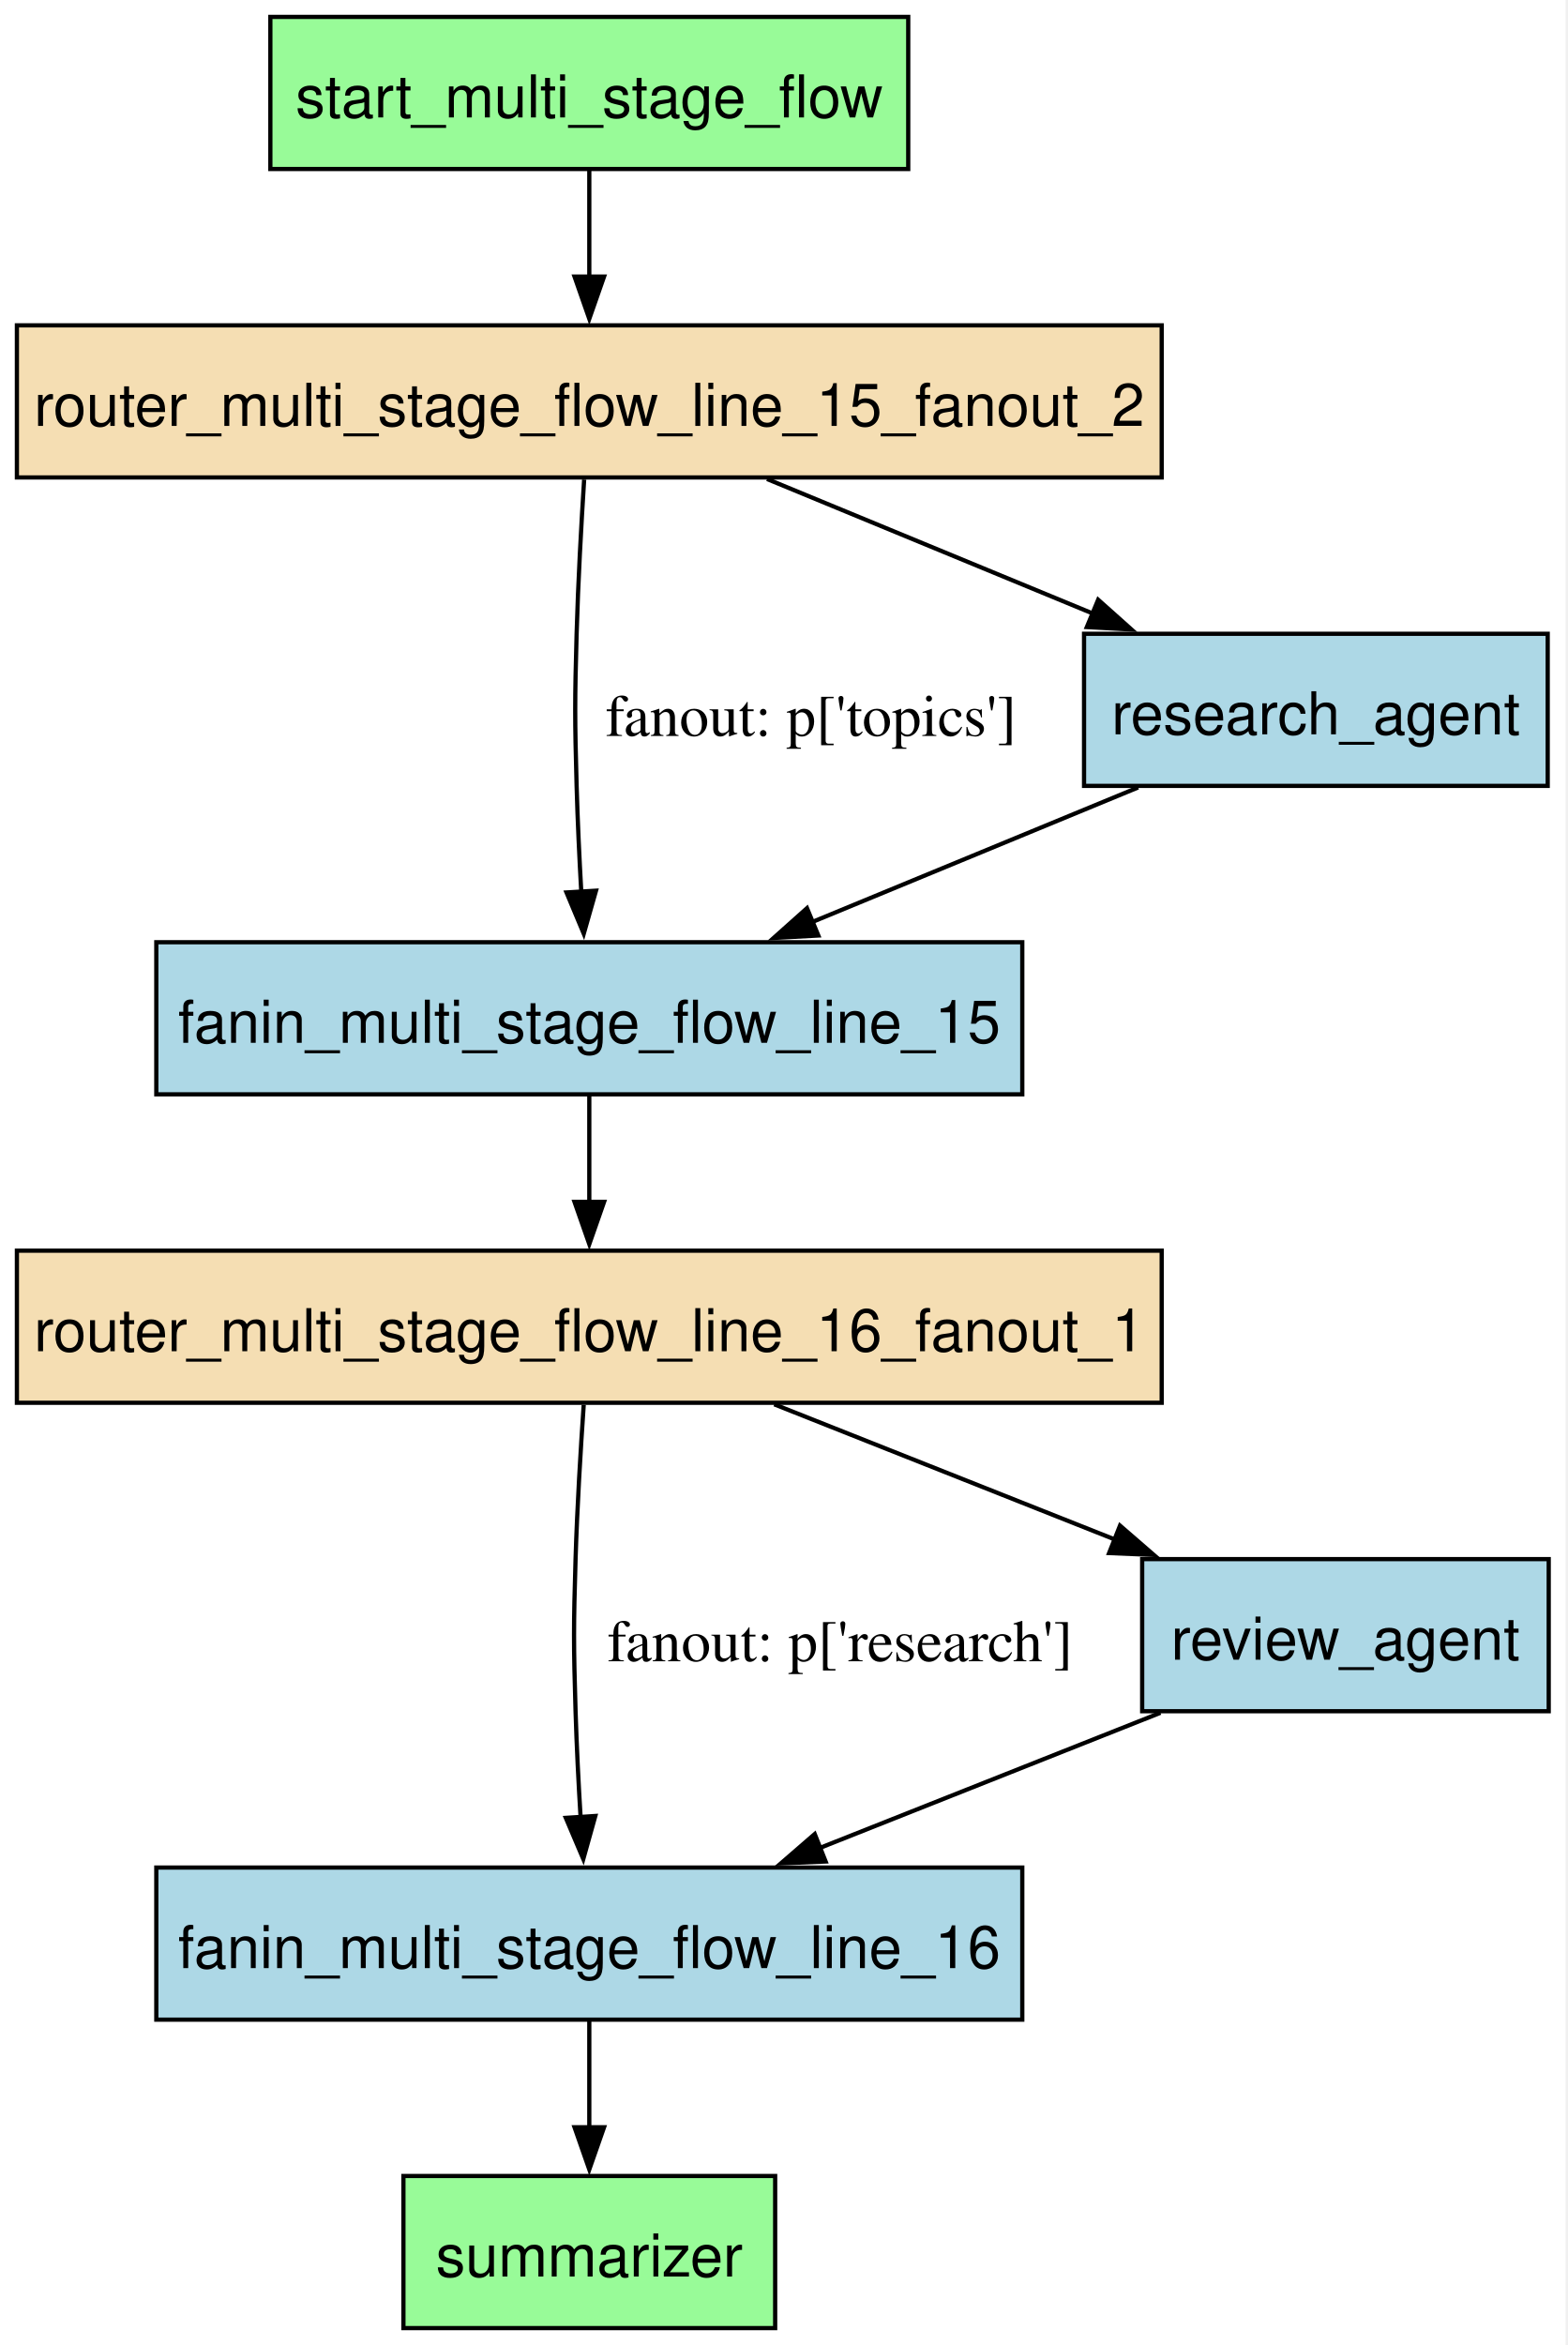
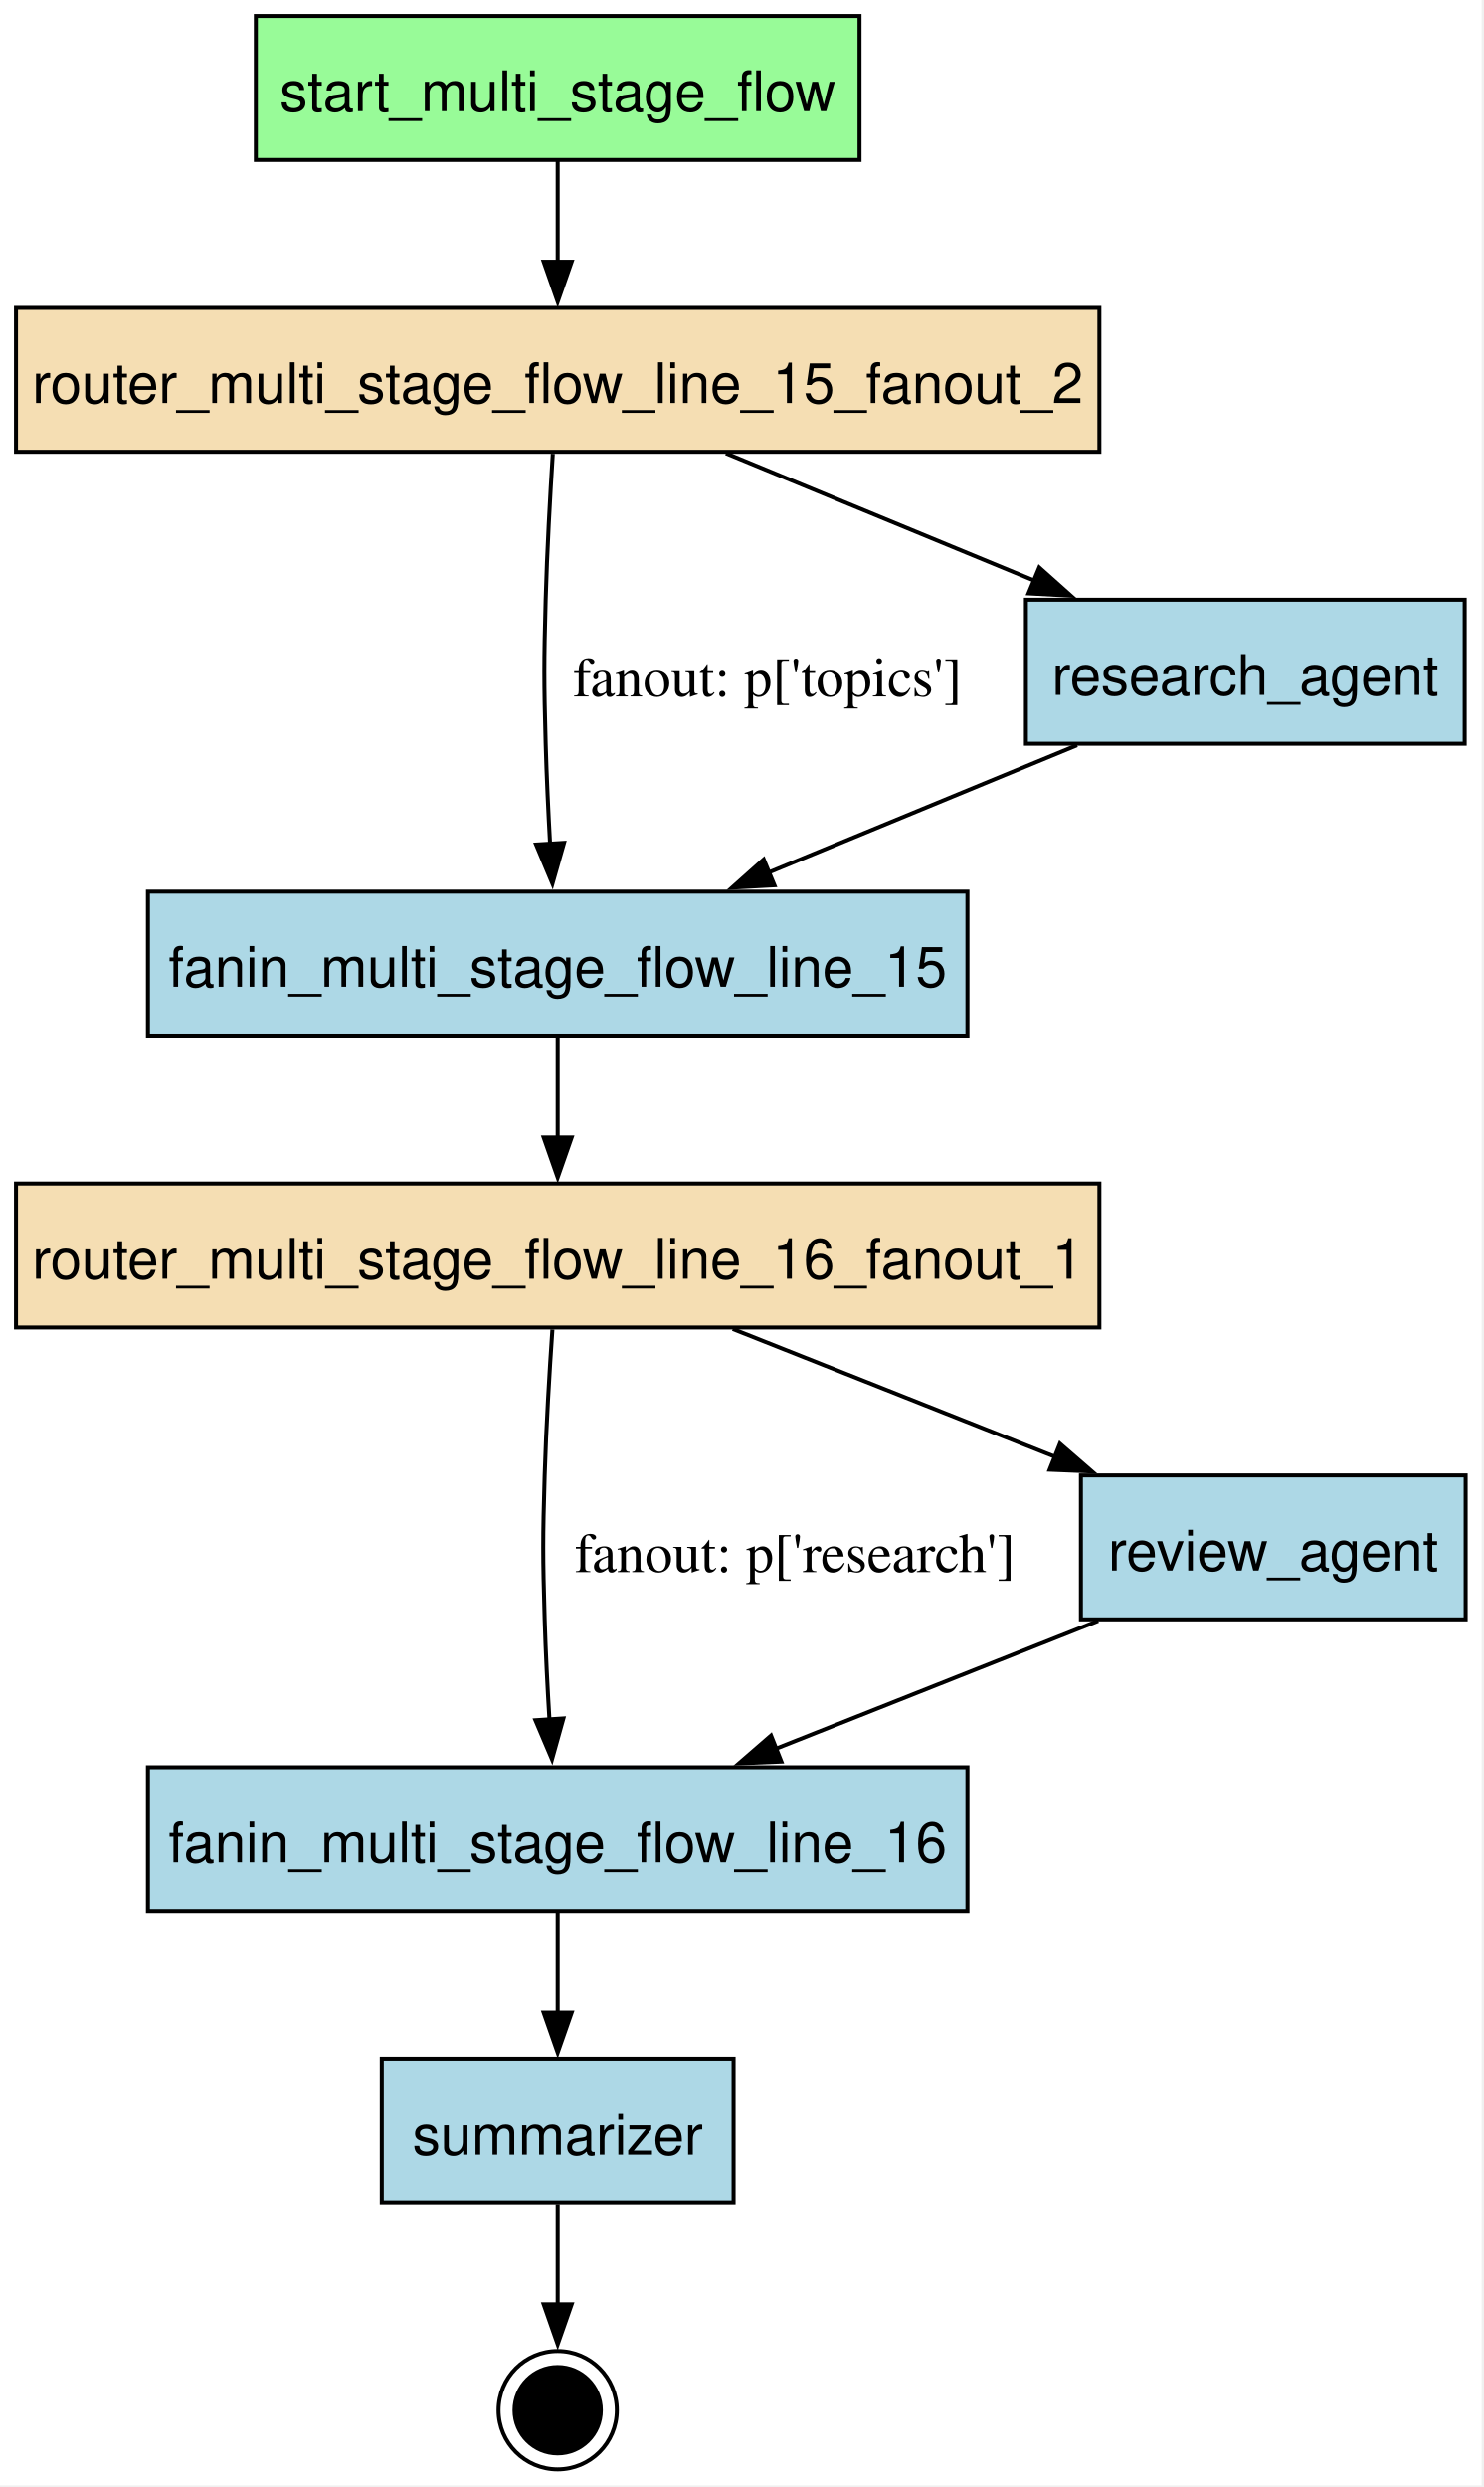
- <svg xmlns="http://www.w3.org/2000/svg" width="371pt" height="555pt" viewBox="0.00 0.00 371.00 555.00">
-   <g id="graph0" class="graph" transform="scale(1 1) rotate(0) translate(4 551)">
-     <polygon fill="white" stroke="none" points="-4,4 -4,-551 366.62,-551 366.62,4 -4,4" />
+ <svg xmlns="http://www.w3.org/2000/svg" width="371pt" height="622pt" viewBox="0.00 0.00 371.00 622.00">
+   <g id="graph0" class="graph" transform="scale(1 1) rotate(0) translate(4 617.6)">
+     <polygon fill="white" stroke="none" points="-4,4 -4,-617.6 366.62,-617.6 366.62,4 -4,4" />
    <g id="node1" class="node">
-       <polygon fill="lightblue" stroke="black" points="238,-328 33,-328 33,-292 238,-292 238,-328" />
-       <text xml:space="preserve" text-anchor="middle" x="135.5" y="-304.2" font-family="Helvetica,sans-Serif" font-size="14.00">fanin_multi_stage_flow_line_15</text>
+       <polygon fill="palegreen" stroke="black" points="211,-613.6 60,-613.6 60,-577.6 211,-577.6 211,-613.6" />
+       <text xml:space="preserve" text-anchor="middle" x="135.5" y="-589.8" font-family="Helvetica,sans-Serif" font-size="14.00">start_multi_stage_flow</text>
    </g>
    <g id="node6" class="node">
-       <polygon fill="wheat" stroke="black" points="271,-255 0,-255 0,-219 271,-219 271,-255" />
-       <text xml:space="preserve" text-anchor="middle" x="135.5" y="-231.2" font-family="Helvetica,sans-Serif" font-size="14.00">router_multi_stage_flow_line_16_fanout_1</text>
+       <polygon fill="wheat" stroke="black" points="271,-540.6 0,-540.6 0,-504.6 271,-504.6 271,-540.6" />
+       <text xml:space="preserve" text-anchor="middle" x="135.5" y="-516.8" font-family="Helvetica,sans-Serif" font-size="14.00">router_multi_stage_flow_line_15_fanout_2</text>
+     </g>
+     <g id="edge1" class="edge">
+       <path fill="none" stroke="black" d="M135.5,-577.41C135.5,-569.83 135.5,-560.7 135.5,-552.14" />
+       <polygon fill="black" stroke="black" points="139,-552.14 135.5,-542.14 132,-552.14 139,-552.14" />
+     </g>
+     <g id="node2" class="node">
+       <polygon fill="lightblue" stroke="black" points="238,-394.6 33,-394.6 33,-358.6 238,-358.6 238,-394.6" />
+       <text xml:space="preserve" text-anchor="middle" x="135.5" y="-370.8" font-family="Helvetica,sans-Serif" font-size="14.00">fanin_multi_stage_flow_line_15</text>
+     </g>
+     <g id="node7" class="node">
+       <polygon fill="wheat" stroke="black" points="271,-321.6 0,-321.6 0,-285.6 271,-285.6 271,-321.6" />
+       <text xml:space="preserve" text-anchor="middle" x="135.5" y="-297.8" font-family="Helvetica,sans-Serif" font-size="14.00">router_multi_stage_flow_line_16_fanout_1</text>
    </g>
    <g id="edge7" class="edge">
-       <path fill="none" stroke="black" d="M135.5,-291.81C135.5,-284.23 135.5,-275.1 135.5,-266.54" />
-       <polygon fill="black" stroke="black" points="139,-266.54 135.5,-256.54 132,-266.54 139,-266.54" />
+       <path fill="none" stroke="black" d="M135.5,-358.41C135.5,-350.83 135.5,-341.7 135.5,-333.14" />
+       <polygon fill="black" stroke="black" points="139,-333.14 135.5,-323.14 132,-333.14 139,-333.14" />
    </g>
-     <g id="node2" class="node">
-       <polygon fill="lightblue" stroke="black" points="238,-109 33,-109 33,-73 238,-73 238,-109" />
-       <text xml:space="preserve" text-anchor="middle" x="135.5" y="-85.2" font-family="Helvetica,sans-Serif" font-size="14.00">fanin_multi_stage_flow_line_16</text>
+     <g id="node3" class="node">
+       <polygon fill="lightblue" stroke="black" points="238,-175.6 33,-175.6 33,-139.6 238,-139.6 238,-175.6" />
+       <text xml:space="preserve" text-anchor="middle" x="135.5" y="-151.8" font-family="Helvetica,sans-Serif" font-size="14.00">fanin_multi_stage_flow_line_16</text>
    </g>
    <g id="node8" class="node">
-       <polygon fill="palegreen" stroke="black" points="179.5,-36 91.5,-36 91.5,0 179.5,0 179.5,-36" />
-       <text xml:space="preserve" text-anchor="middle" x="135.5" y="-12.2" font-family="Helvetica,sans-Serif" font-size="14.00">summarizer</text>
+       <polygon fill="lightblue" stroke="black" points="179.5,-102.6 91.5,-102.6 91.5,-66.6 179.5,-66.6 179.5,-102.6" />
+       <text xml:space="preserve" text-anchor="middle" x="135.5" y="-78.8" font-family="Helvetica,sans-Serif" font-size="14.00">summarizer</text>
    </g>
    <g id="edge3" class="edge">
-       <path fill="none" stroke="black" d="M135.5,-72.81C135.5,-65.23 135.5,-56.1 135.5,-47.54" />
-       <polygon fill="black" stroke="black" points="139,-47.54 135.5,-37.54 132,-47.54 139,-47.54" />
+       <path fill="none" stroke="black" d="M135.5,-139.41C135.5,-131.83 135.5,-122.7 135.5,-114.14" />
+       <polygon fill="black" stroke="black" points="139,-114.14 135.5,-104.14 132,-114.14 139,-114.14" />
    </g>
-     <g id="node3" class="node">
-       <polygon fill="lightblue" stroke="black" points="362.38,-401 252.62,-401 252.62,-365 362.38,-365 362.38,-401" />
-       <text xml:space="preserve" text-anchor="middle" x="307.5" y="-377.2" font-family="Helvetica,sans-Serif" font-size="14.00">research_agent</text>
+     <g id="node4" class="node">
+       <polygon fill="lightblue" stroke="black" points="362.38,-467.6 252.62,-467.6 252.62,-431.6 362.38,-431.6 362.38,-467.6" />
+       <text xml:space="preserve" text-anchor="middle" x="307.5" y="-443.8" font-family="Helvetica,sans-Serif" font-size="14.00">research_agent</text>
    </g>
    <g id="edge9" class="edge">
-       <path fill="none" stroke="black" d="M265.42,-364.63C242.1,-355 212.89,-342.95 188.07,-332.7" />
-       <polygon fill="black" stroke="black" points="189.72,-329.59 179.14,-329.01 187.04,-336.06 189.72,-329.59" />
+       <path fill="none" stroke="black" d="M265.42,-431.23C242.1,-421.6 212.89,-409.55 188.07,-399.3" />
+       <polygon fill="black" stroke="black" points="189.72,-396.19 179.14,-395.61 187.04,-402.66 189.72,-396.19" />
    </g>
-     <g id="node4" class="node">
-       <polygon fill="lightblue" stroke="black" points="362.62,-182 266.38,-182 266.38,-146 362.62,-146 362.62,-182" />
-       <text xml:space="preserve" text-anchor="middle" x="314.5" y="-158.2" font-family="Helvetica,sans-Serif" font-size="14.00">review_agent</text>
+     <g id="node5" class="node">
+       <polygon fill="lightblue" stroke="black" points="362.62,-248.6 266.38,-248.6 266.38,-212.6 362.62,-212.6 362.62,-248.6" />
+       <text xml:space="preserve" text-anchor="middle" x="314.5" y="-224.8" font-family="Helvetica,sans-Serif" font-size="14.00">review_agent</text>
    </g>
    <g id="edge5" class="edge">
-       <path fill="none" stroke="black" d="M270.71,-145.63C246.33,-135.96 215.77,-123.84 189.87,-113.56" />
-       <polygon fill="black" stroke="black" points="191.45,-110.43 180.86,-109.99 188.87,-116.93 191.45,-110.43" />
-     </g>
-     <g id="node5" class="node">
-       <polygon fill="wheat" stroke="black" points="271,-474 0,-474 0,-438 271,-438 271,-474" />
-       <text xml:space="preserve" text-anchor="middle" x="135.5" y="-450.2" font-family="Helvetica,sans-Serif" font-size="14.00">router_multi_stage_flow_line_15_fanout_2</text>
+       <path fill="none" stroke="black" d="M270.71,-212.23C246.33,-202.56 215.77,-190.44 189.87,-180.16" />
+       <polygon fill="black" stroke="black" points="191.45,-177.03 180.86,-176.59 188.87,-183.53 191.45,-177.03" />
    </g>
    <g id="edge6" class="edge">
-       <path fill="none" stroke="black" d="M134.28,-437.5C133.61,-426.94 132.84,-413.2 132.5,-401 132.06,-385.01 132.06,-380.99 132.5,-365 132.73,-356.8 133.15,-347.91 133.61,-339.76" />
-       <polygon fill="black" stroke="black" points="137.09,-340.2 134.19,-330.01 130.1,-339.78 137.09,-340.2" />
-       <text xml:space="preserve" text-anchor="middle" x="188" y="-376.82" font-family="Times,serif" font-size="14.00">fanout: p['topics']</text>
+       <path fill="none" stroke="black" d="M134.28,-504.1C133.61,-493.54 132.84,-479.8 132.5,-467.6 132.06,-451.61 132.06,-447.59 132.5,-431.6 132.73,-423.4 133.15,-414.51 133.61,-406.36" />
+       <polygon fill="black" stroke="black" points="137.09,-406.8 134.19,-396.61 130.1,-406.38 137.09,-406.8" />
+       <text xml:space="preserve" text-anchor="middle" x="188" y="-443.43" font-family="Times,serif" font-size="14.00">fanout: p['topics']</text>
    </g>
    <g id="edge8" class="edge">
-       <path fill="none" stroke="black" d="M177.58,-437.63C200.9,-428 230.11,-415.95 254.93,-405.7" />
-       <polygon fill="black" stroke="black" points="255.96,-409.06 263.86,-402.01 253.28,-402.59 255.96,-409.06" />
+       <path fill="none" stroke="black" d="M177.58,-504.23C200.9,-494.6 230.11,-482.55 254.93,-472.3" />
+       <polygon fill="black" stroke="black" points="255.96,-475.66 263.86,-468.61 253.28,-469.19 255.96,-475.66" />
    </g>
    <g id="edge2" class="edge">
-       <path fill="none" stroke="black" d="M134.18,-218.5C133.45,-207.94 132.62,-194.2 132.25,-182 131.77,-166.01 131.77,-161.99 132.25,-146 132.5,-137.8 132.95,-128.91 133.45,-120.75" />
-       <polygon fill="black" stroke="black" points="136.93,-121.21 134.08,-111.01 129.94,-120.76 136.93,-121.21" />
-       <text xml:space="preserve" text-anchor="middle" x="194.88" y="-157.82" font-family="Times,serif" font-size="14.00">fanout: p['research']</text>
+       <path fill="none" stroke="black" d="M134.18,-285.1C133.45,-274.54 132.62,-260.8 132.25,-248.6 131.77,-232.61 131.77,-228.59 132.25,-212.6 132.5,-204.4 132.95,-195.51 133.45,-187.35" />
+       <polygon fill="black" stroke="black" points="136.93,-187.81 134.08,-177.61 129.94,-187.36 136.93,-187.81" />
+       <text xml:space="preserve" text-anchor="middle" x="194.88" y="-224.42" font-family="Times,serif" font-size="14.00">fanout: p['research']</text>
    </g>
    <g id="edge4" class="edge">
-       <path fill="none" stroke="black" d="M179.29,-218.63C203.67,-208.96 234.23,-196.84 260.13,-186.56" />
-       <polygon fill="black" stroke="black" points="261.13,-189.93 269.14,-182.99 258.55,-183.43 261.13,-189.93" />
+       <path fill="none" stroke="black" d="M179.29,-285.23C203.67,-275.56 234.23,-263.44 260.13,-253.16" />
+       <polygon fill="black" stroke="black" points="261.13,-256.53 269.14,-249.59 258.55,-250.03 261.13,-256.53" />
    </g>
-     <g id="node7" class="node">
-       <polygon fill="palegreen" stroke="black" points="211,-547 60,-547 60,-511 211,-511 211,-547" />
-       <text xml:space="preserve" text-anchor="middle" x="135.5" y="-523.2" font-family="Helvetica,sans-Serif" font-size="14.00">start_multi_stage_flow</text>
+     <g id="node9" class="node">
+       <ellipse fill="black" stroke="black" cx="135.5" cy="-14.8" rx="10.8" ry="10.8" />
+       <ellipse fill="none" stroke="black" cx="135.5" cy="-14.8" rx="14.8" ry="14.8" />
    </g>
-     <g id="edge1" class="edge">
-       <path fill="none" stroke="black" d="M135.5,-510.81C135.5,-503.23 135.5,-494.1 135.5,-485.54" />
-       <polygon fill="black" stroke="black" points="139,-485.54 135.5,-475.54 132,-485.54 139,-485.54" />
+     <g id="edge10" class="edge">
+       <path fill="none" stroke="black" d="M135.5,-66.14C135.5,-58.55 135.5,-49.5 135.5,-41.19" />
+       <polygon fill="black" stroke="black" points="139,-41.3 135.5,-31.3 132,-41.3 139,-41.3" />
    </g>
  </g>
</svg>
